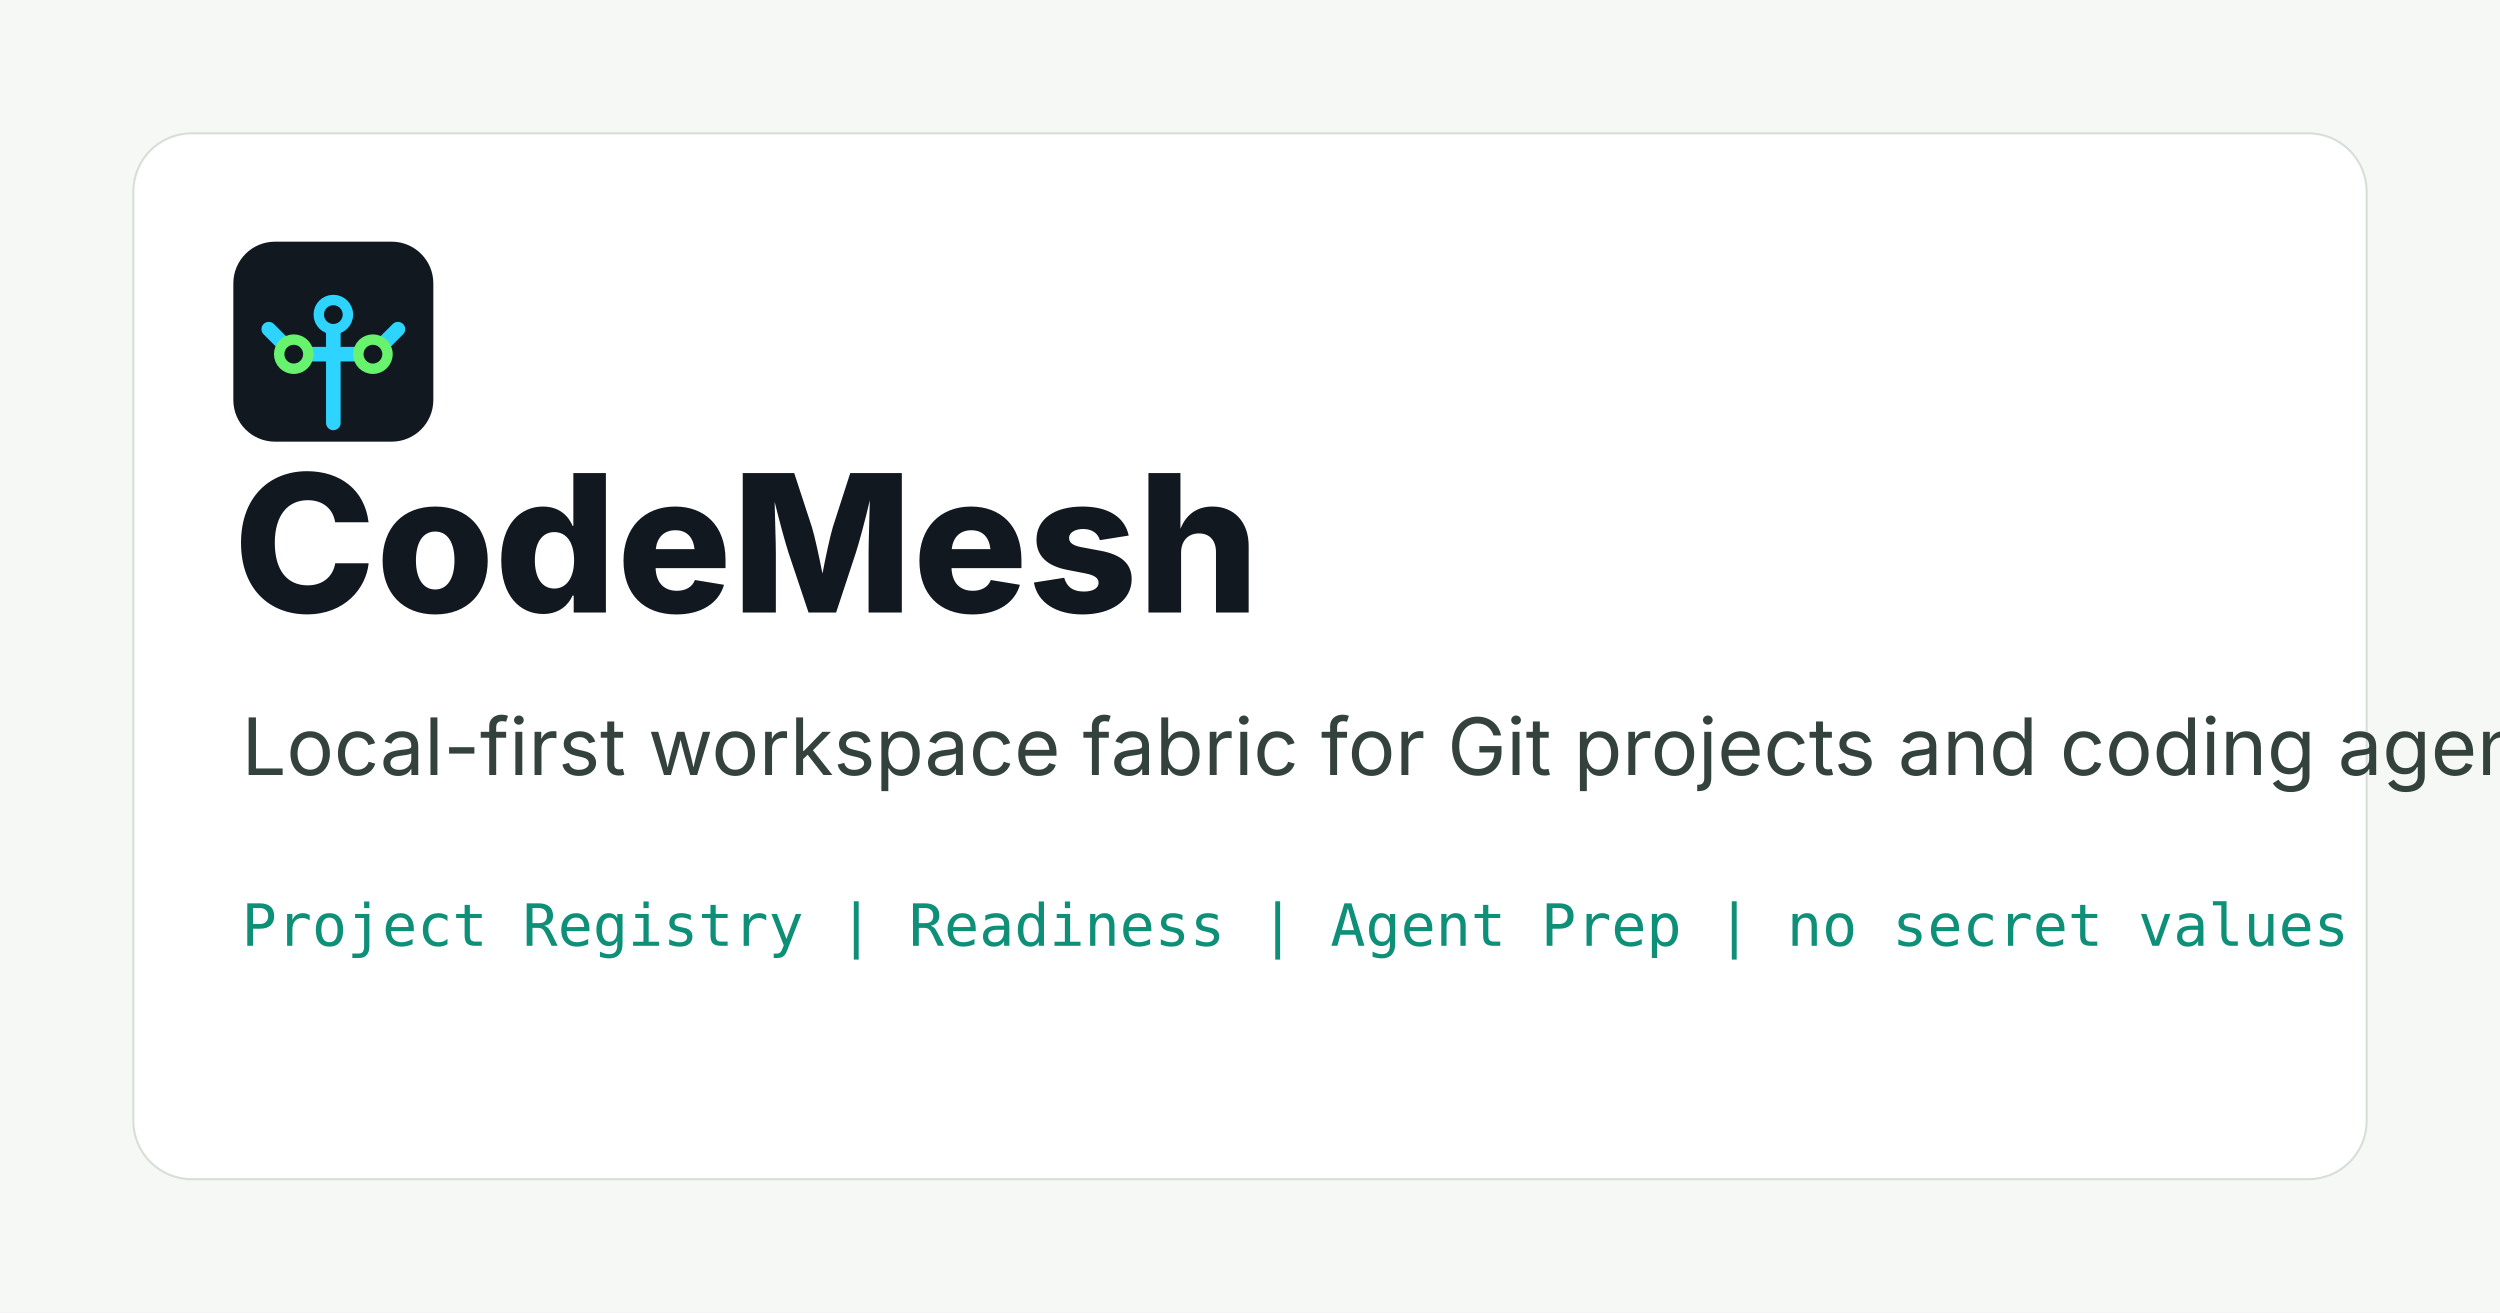
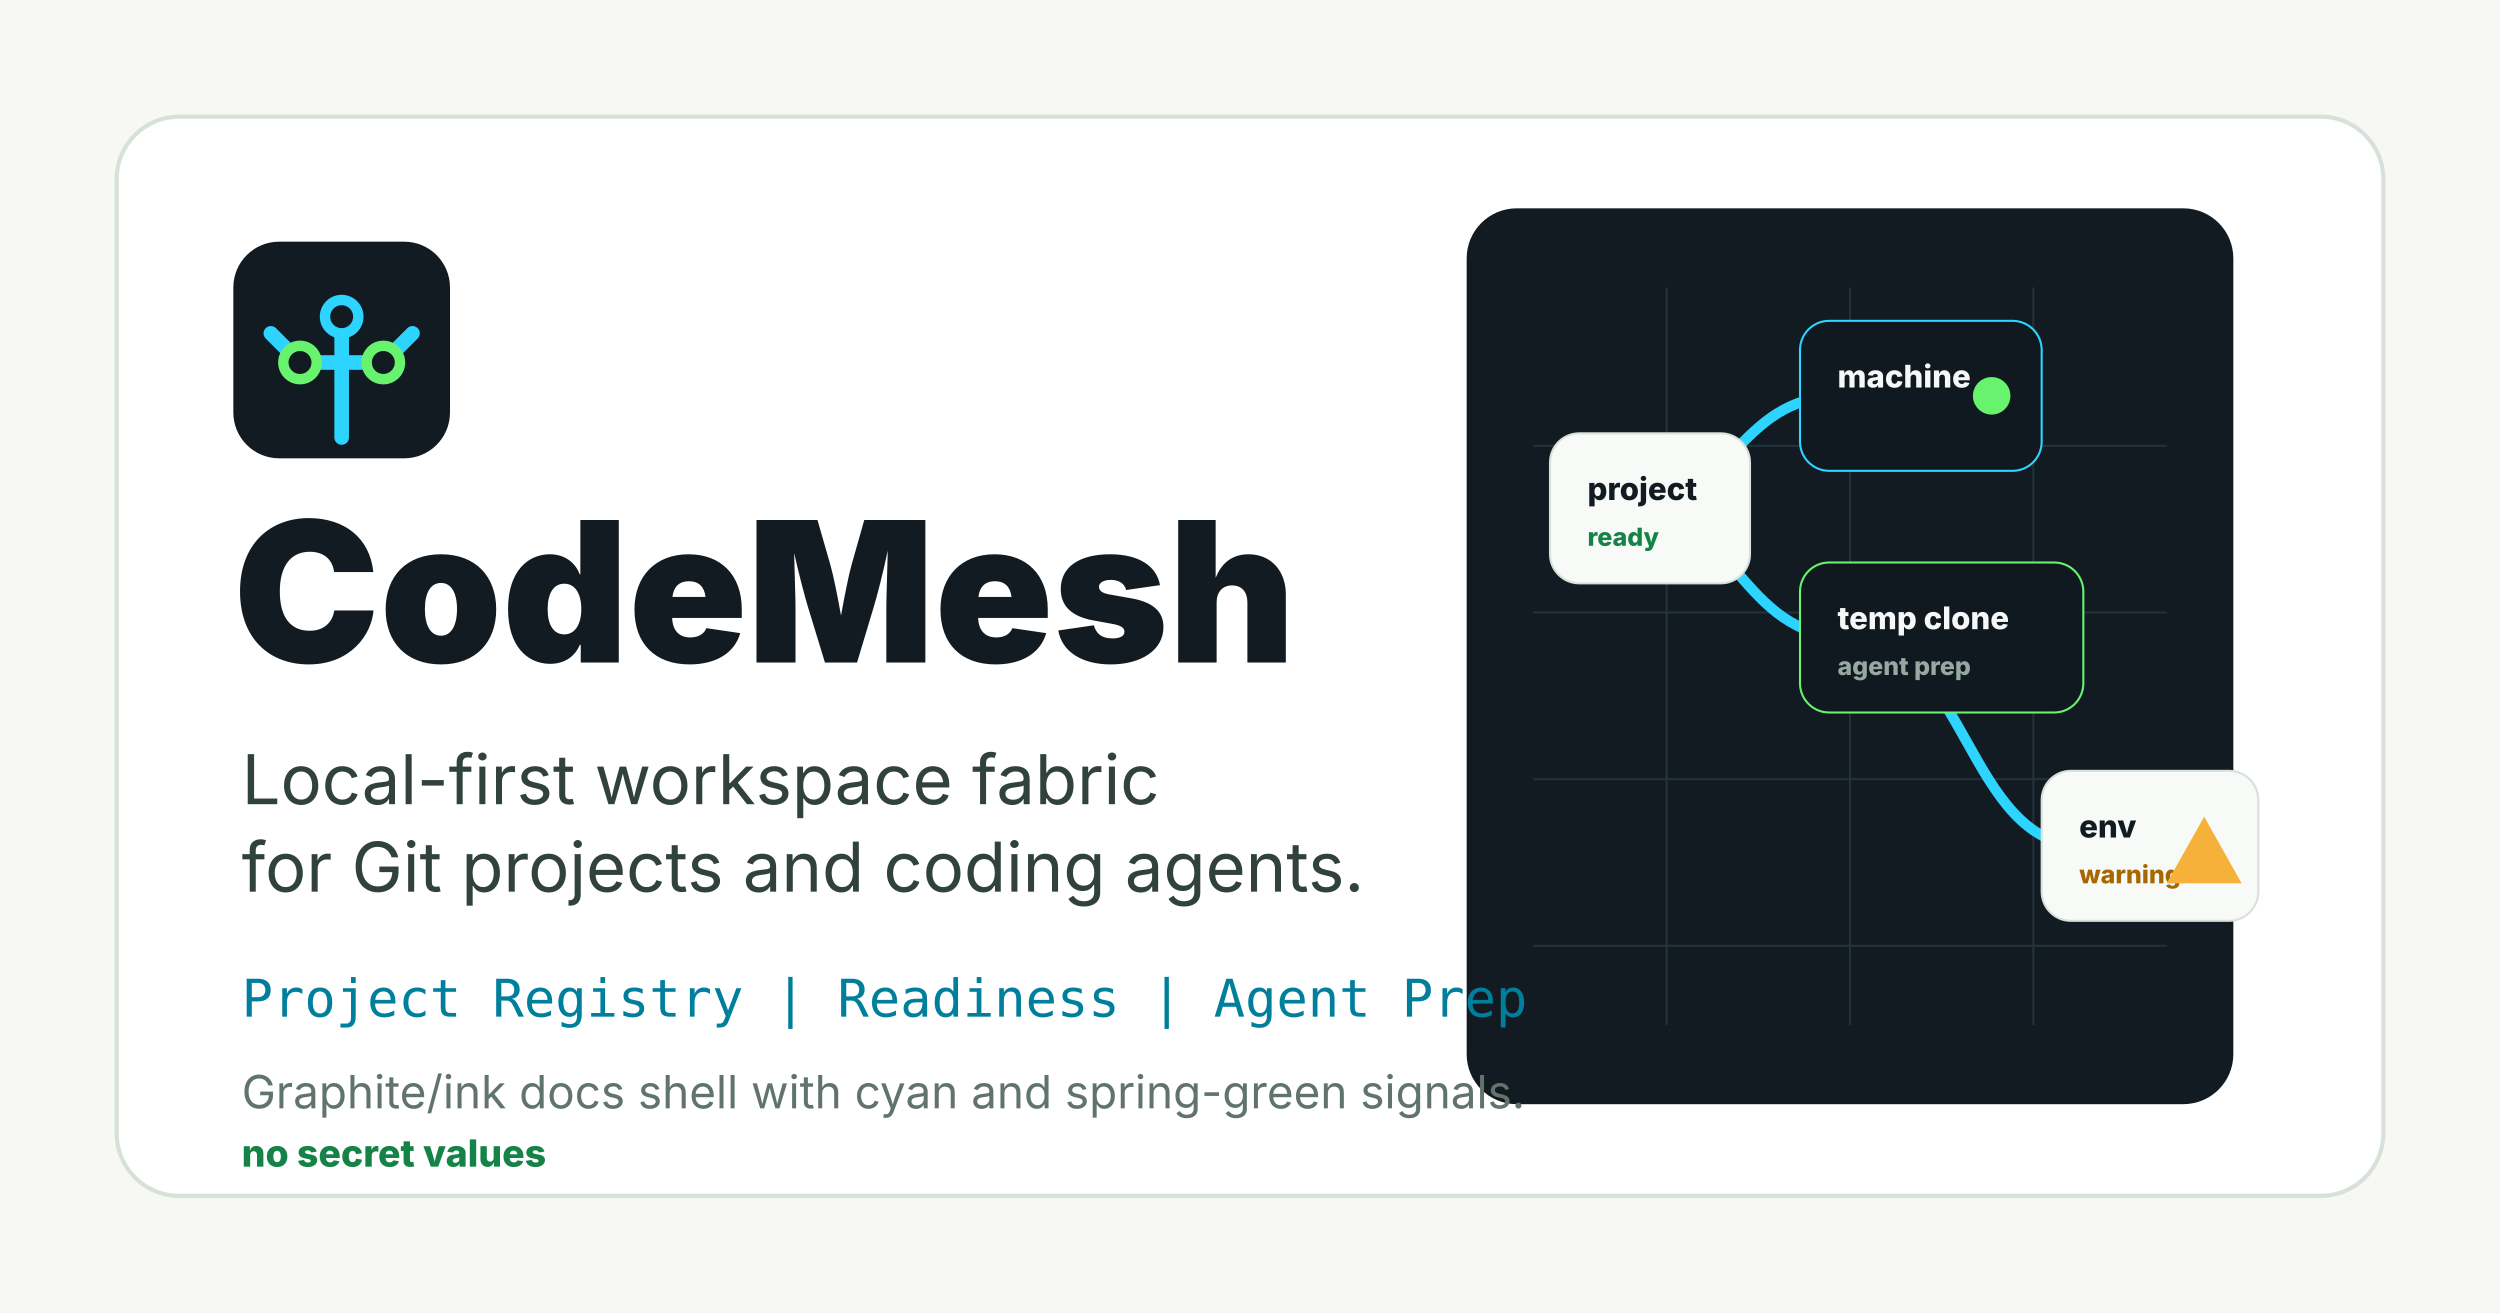
<svg xmlns="http://www.w3.org/2000/svg" viewBox="0 0 1200 630" role="img" aria-label="CodeMesh social card">
-   <rect width="1200" height="630" fill="#f6f8f5" />
-   <rect x="64" y="64" width="1072" height="502" rx="28" fill="#ffffff" stroke="#d7ded8" />
+   <rect width="1200" height="630" fill="#f7f8f4" />
+   <rect x="56" y="56" width="1088" height="518" rx="30" fill="#ffffff" stroke="#d7e1da" stroke-width="2" />
+   <rect x="704" y="100" width="368" height="430" rx="24" fill="#121b22" />
+   <g fill="none" stroke="#23313a" stroke-width="1">
+     <path d="M736 454h304M736 374h304M736 294h304M736 214h304" />
+     <path d="M800 138v354M888 138v354M976 138v354" />
+   </g>
+   <g fill="none" stroke="#2dd4ff" stroke-width="5" stroke-linecap="round">
+     <path d="M780 244 C832 244 832 190 884 190" />
+     <path d="M780 244 C834 244 834 306 888 306" />
+     <path d="M888 306 C944 306 944 406 1000 406" />
+   </g>
+   <g font-family="Inter, Arial, sans-serif" font-size="15" font-weight="800">
+     <g transform="translate(744 208)">
+       <rect width="96" height="72" rx="14" fill="#f8faf7" stroke="#d7e1da" />
+       <text x="18" y="32" fill="#121b22">project</text>
+       <text x="18" y="54" fill="#158347" font-size="12">ready</text>
+     </g>
+     <g transform="translate(864 154)">
+       <rect width="116" height="72" rx="14" fill="#101820" stroke="#2dd4ff" />
+       <text x="18" y="32" fill="#f5f8f7">machine</text>
+       <circle cx="92" cy="36" r="9" fill="#68f36f" />
+     </g>
+     <g transform="translate(864 270)">
+       <rect width="136" height="72" rx="14" fill="#101820" stroke="#68f36f" />
+       <text x="18" y="32" fill="#f5f8f7">temp clone</text>
+       <text x="18" y="54" fill="#96a8a1" font-size="12">agent prep</text>
+     </g>
+     <g transform="translate(980 370)">
+       <rect width="104" height="72" rx="14" fill="#f8faf7" stroke="#d7e1da" />
+       <text x="18" y="32" fill="#121b22">env</text>
+       <text x="18" y="54" fill="#a86600" font-size="12">warning</text>
+       <path d="M78 22l18 32H60z" fill="#f6b13a" />
+     </g>
+   </g>
  <g transform="translate(112 116)">
-     <rect width="96" height="96" rx="20" fill="#111820" />
-     <path d="M29 54h38M48 35v38M29 54 17 42M67 54l12-12M48 73v14" fill="none" stroke="#2dd4ff" stroke-width="7" stroke-linecap="round" />
-     <circle cx="29" cy="54" r="7" fill="#111820" stroke="#68f36f" stroke-width="5" />
-     <circle cx="67" cy="54" r="7" fill="#111820" stroke="#68f36f" stroke-width="5" />
-     <circle cx="48" cy="35" r="7" fill="#111820" stroke="#2dd4ff" stroke-width="5" />
+     <rect width="104" height="104" rx="22" fill="#121b22" />
+     <path d="M32 58h40M52 36v44M32 58 18 44M72 58l14-14M52 80v14" fill="none" stroke="#2dd4ff" stroke-width="7" stroke-linecap="round" />
+     <circle cx="32" cy="58" r="8" fill="#121b22" stroke="#68f36f" stroke-width="5" />
+     <circle cx="72" cy="58" r="8" fill="#121b22" stroke="#68f36f" stroke-width="5" />
+     <circle cx="52" cy="36" r="8" fill="#121b22" stroke="#2dd4ff" stroke-width="5" />
  </g>
-   <text x="112" y="294" font-family="Inter, Arial, sans-serif" font-size="92" font-weight="800" fill="#111820">CodeMesh</text>
-   <text x="116" y="372" font-family="Inter, Arial, sans-serif" font-size="38" fill="#33423c">Local-first workspace fabric for Git projects and coding agents.</text>
-   <text x="116" y="454" font-family="Menlo, Consolas, monospace" font-size="28" fill="#0e8f78">Project Registry | Readiness | Agent Prep | no secret values</text>
+   <text x="112" y="318" font-family="Inter, Arial, sans-serif" font-size="94" font-weight="850" fill="#121b22">CodeMesh</text>
+   <text x="116" y="386" font-family="Inter, Arial, sans-serif" font-size="33" fill="#31423b">Local-first workspace fabric</text>
+   <text x="116" y="428" font-family="Inter, Arial, sans-serif" font-size="33" fill="#31423b">for Git projects and coding agents.</text>
+   <text x="116" y="488" font-family="Menlo, Consolas, monospace" font-size="25" fill="#007f9d">Project Registry | Readiness | Agent Prep</text>
+   <text x="116" y="532" font-family="Inter, Arial, sans-serif" font-size="22" fill="#61746b">Graphite/ink docs shell with cyan and spring-green signals.</text>
+   <text x="116" y="560" font-family="Inter, Arial, sans-serif" font-size="18" font-weight="800" fill="#158347">no secret values</text>
</svg>
